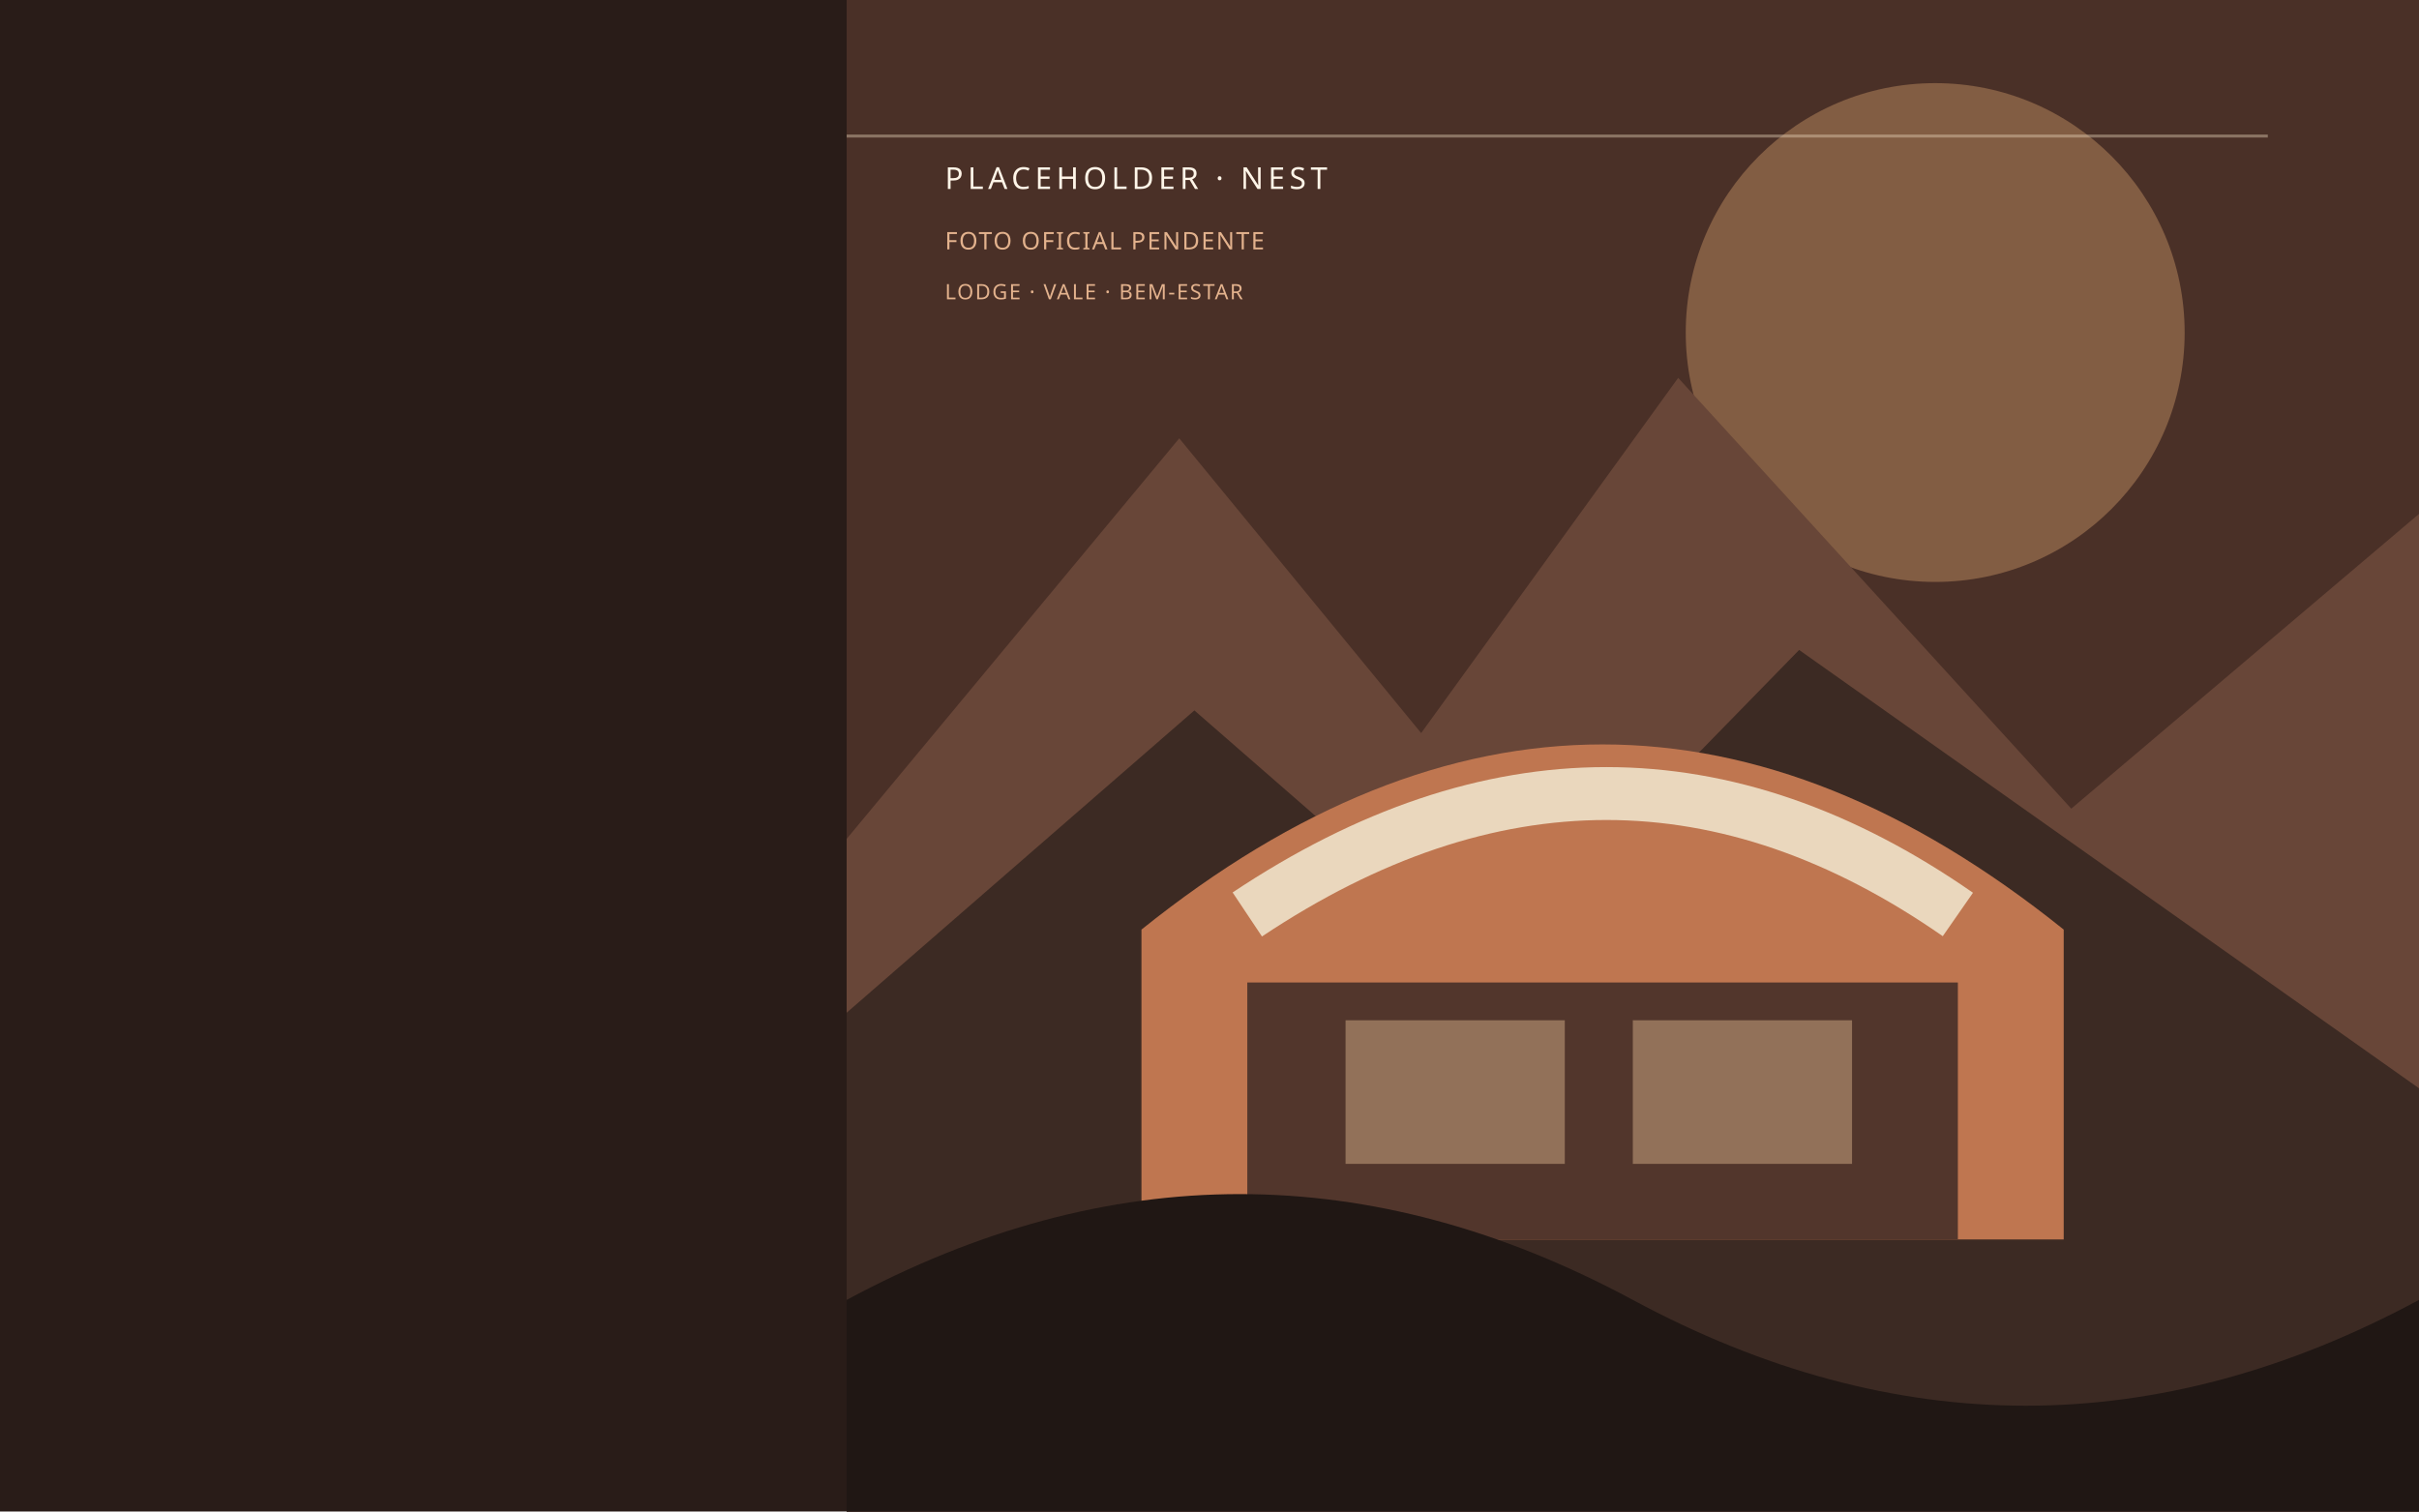
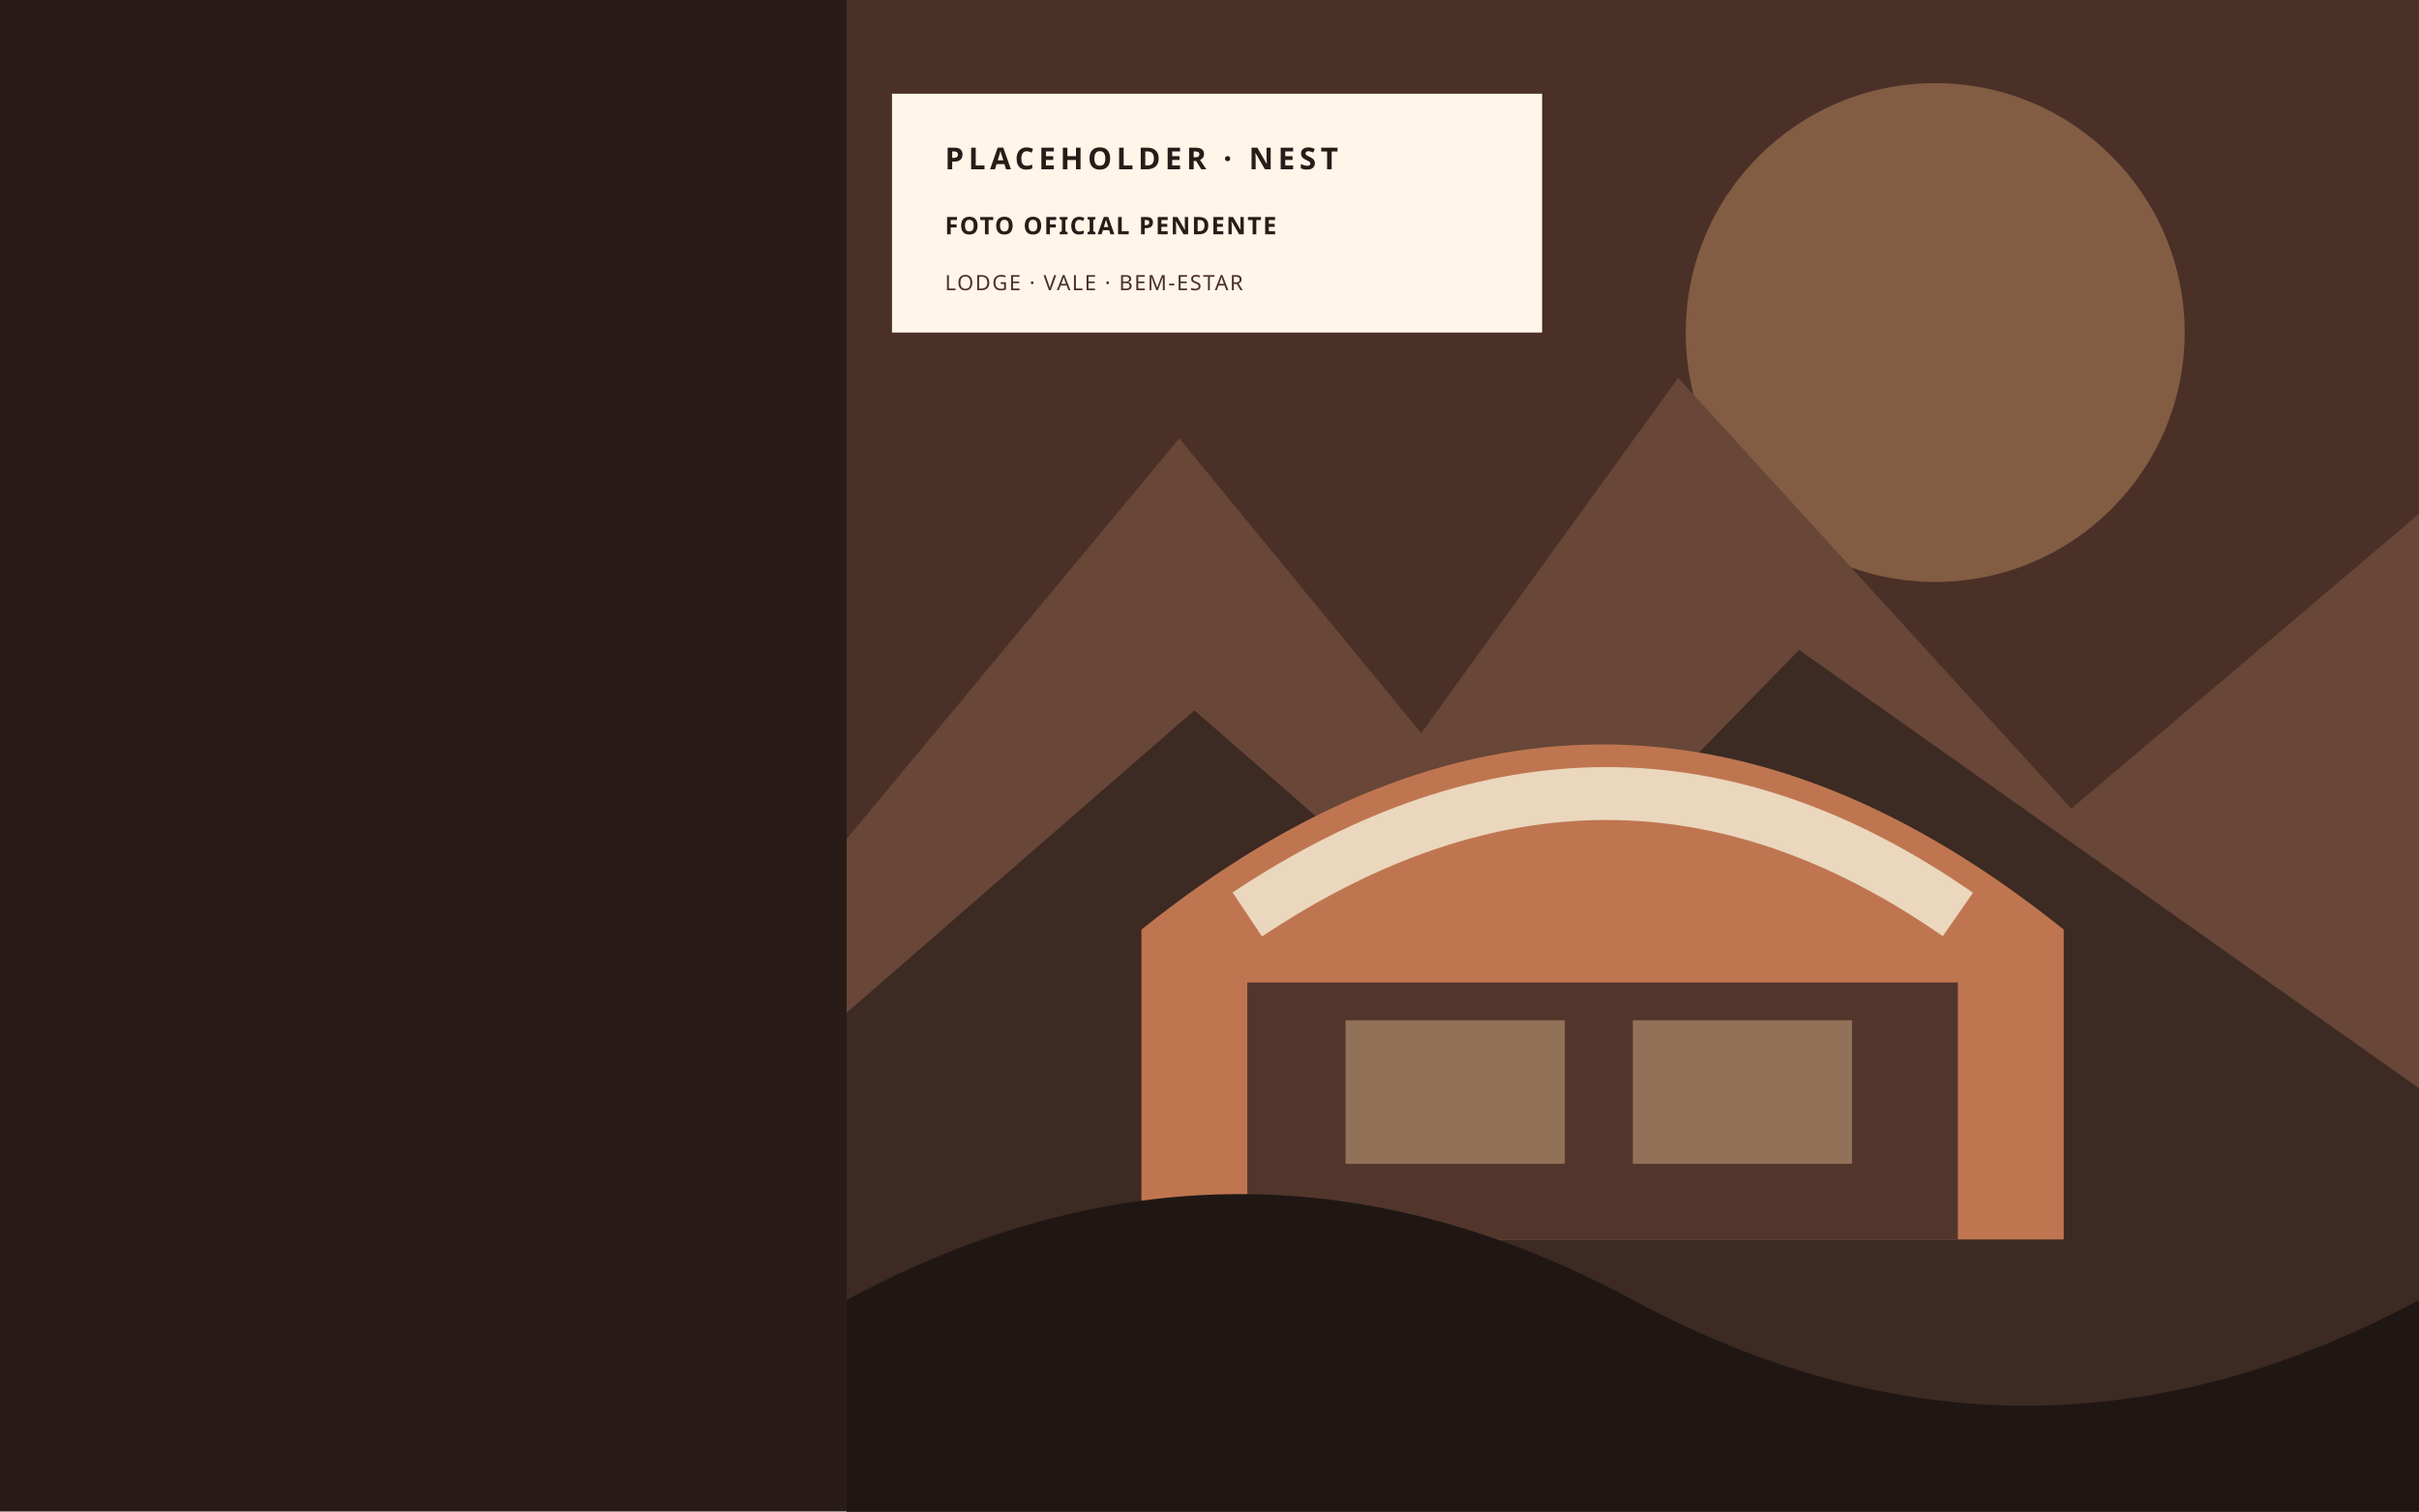
<svg xmlns="http://www.w3.org/2000/svg" viewBox="0 0 1600 1000" role="img" aria-labelledby="title desc">
  <rect width="1600" height="1000" fill="#291c18" />
  <rect x="560" y="0" width="1040" height="1000" fill="#4a3027" />
  <circle cx="1280" cy="220" r="165" fill="#d09a68" opacity=".42" />
  <path d="M560 555 780 290 940 485 1110 250 1370 535 1600 340v660H560Z" fill="#684638" />
  <path d="M560 670 790 470 985 640 1190 430 1600 720v280H560Z" fill="#35251f" opacity=".86" />
  <path d="M755 615q305-245 610 0v205H755Z" fill="#bf7650" />
  <path d="M825 605q240-160 470 0" fill="none" stroke="#ead7bd" stroke-width="35" />
  <rect x="825" y="650" width="470" height="170" fill="#52362c" />
  <rect x="890" y="675" width="145" height="95" fill="#927159" />
  <rect x="1080" y="675" width="145" height="95" fill="#927159" />
  <path d="M560 860q260-140 520 0t520 0v140H560Z" fill="#201714" />
-   <path d="M560 90h940" stroke="#ead7bd" stroke-width="2" opacity=".4" />
-   <text x="625" y="125" fill="#fff5e8" font-family="sans-serif" font-size="20" letter-spacing="3">PLACEHOLDER · NEST</text>
-   <text x="625" y="165" fill="#e3b28d" font-family="sans-serif" font-size="16" letter-spacing="1">FOTO OFICIAL PENDENTE</text>
-   <text x="625" y="198" fill="#e3b28d" font-family="sans-serif" font-size="14" letter-spacing="1">LODGE · VALE · BEM-ESTAR</text>
+   <rect x="590" y="62" width="430" height="158" fill="#fff5e8" />
+   <text x="625" y="112" fill="#291c18" font-family="sans-serif" font-size="20" font-weight="700" letter-spacing="3">PLACEHOLDER · NEST</text>
+   <text x="625" y="155" fill="#291c18" font-family="sans-serif" font-size="16" font-weight="700" letter-spacing="1">FOTO OFICIAL PENDENTE</text>
+   <text x="625" y="192" fill="#4a3027" font-family="sans-serif" font-size="14" letter-spacing="1">LODGE · VALE · BEM-ESTAR</text>
</svg>
